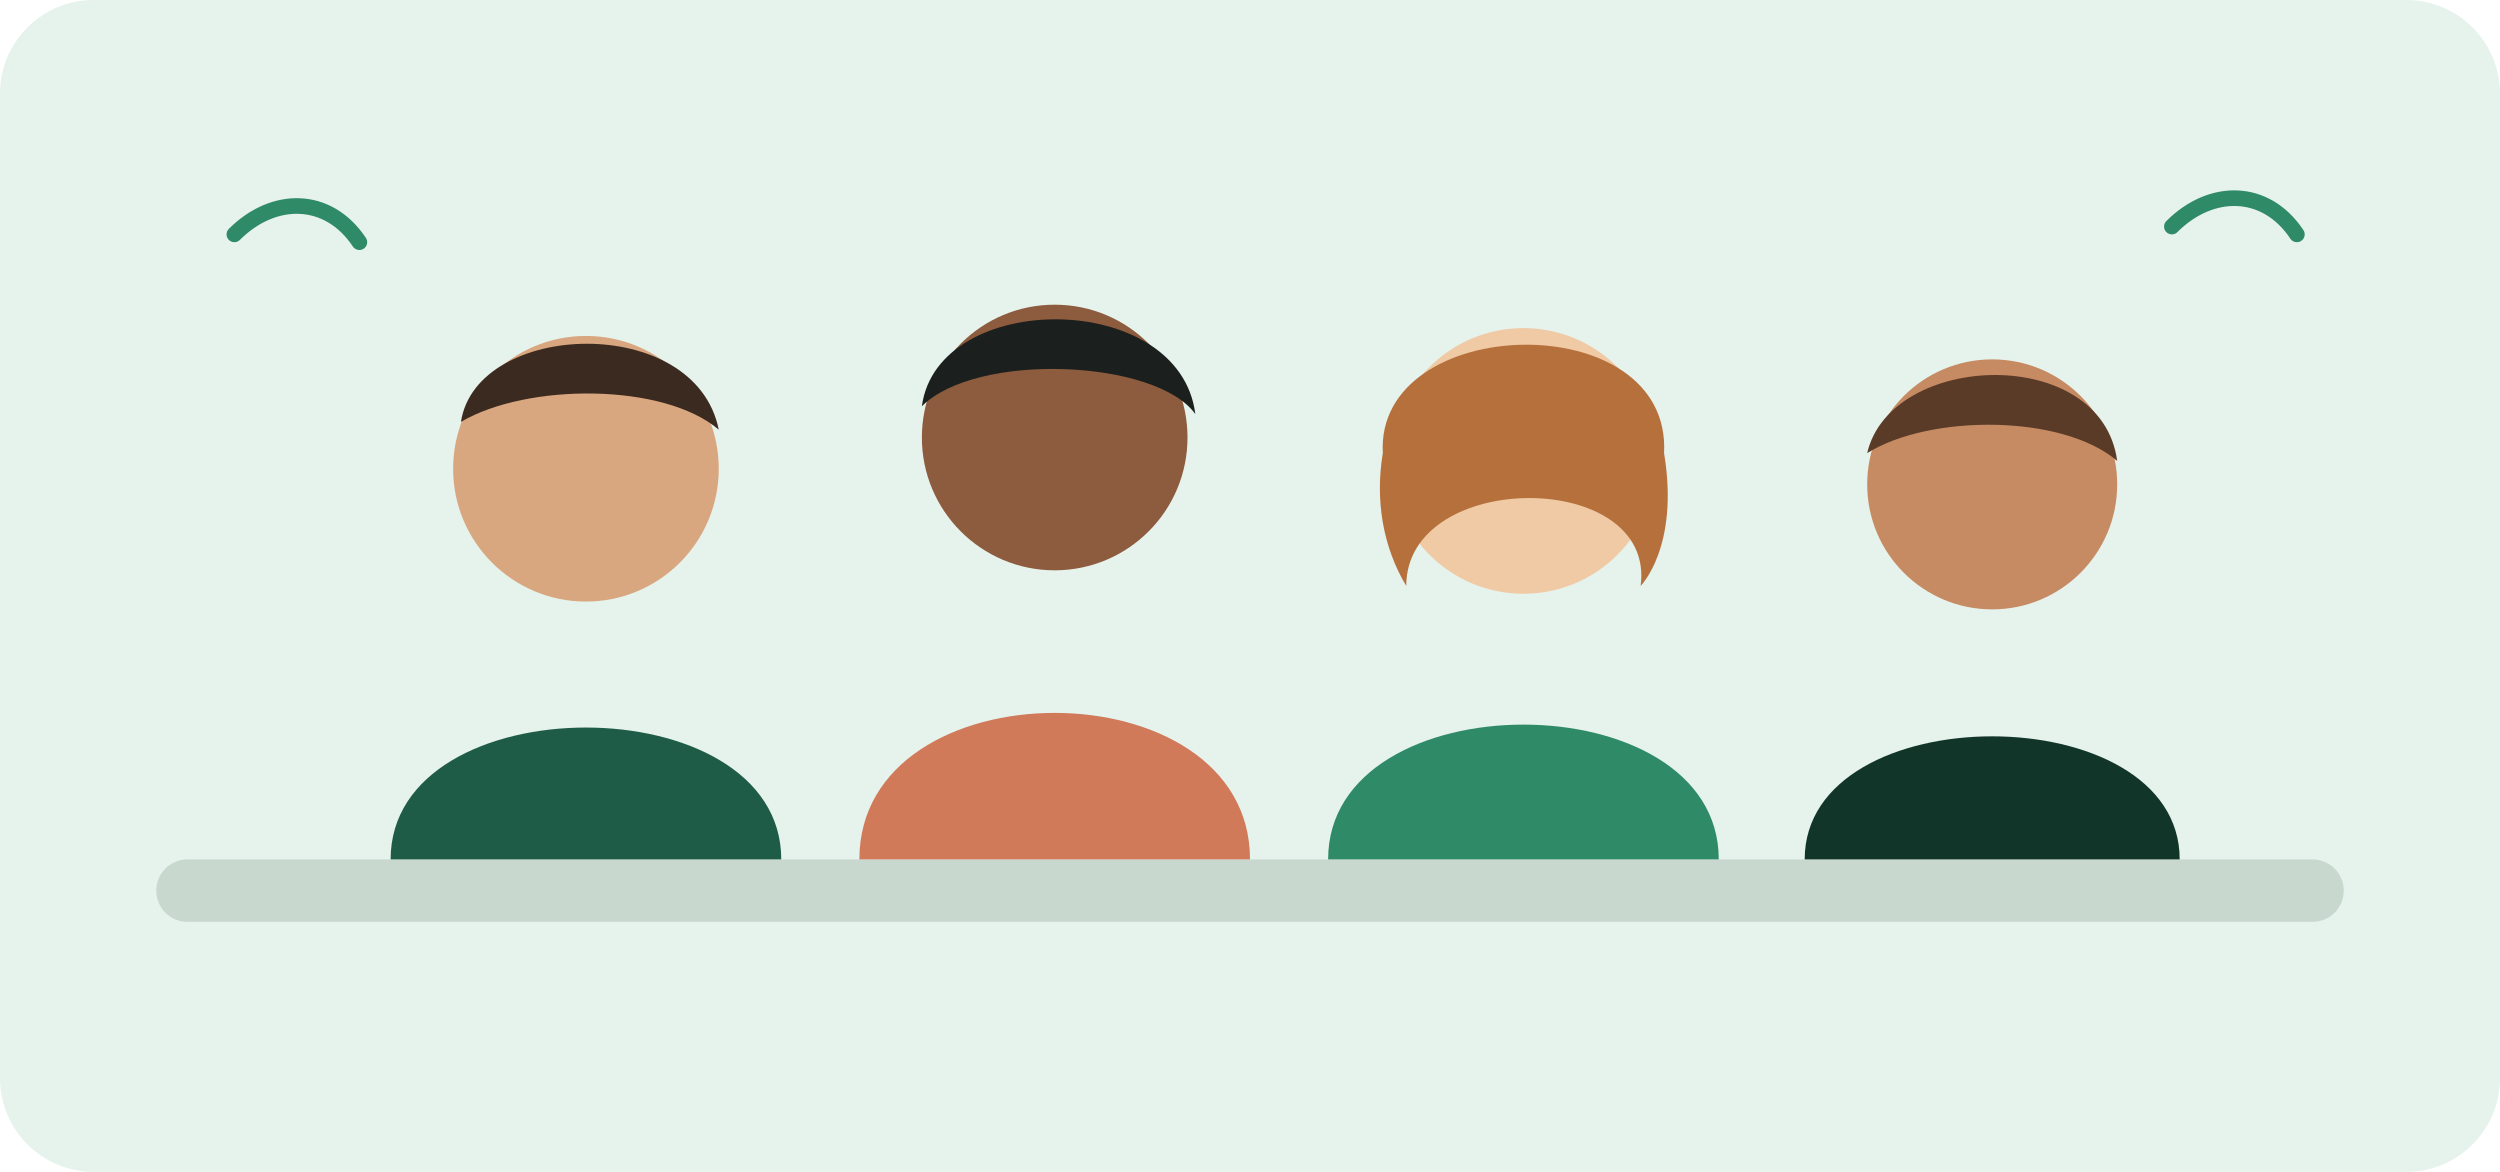
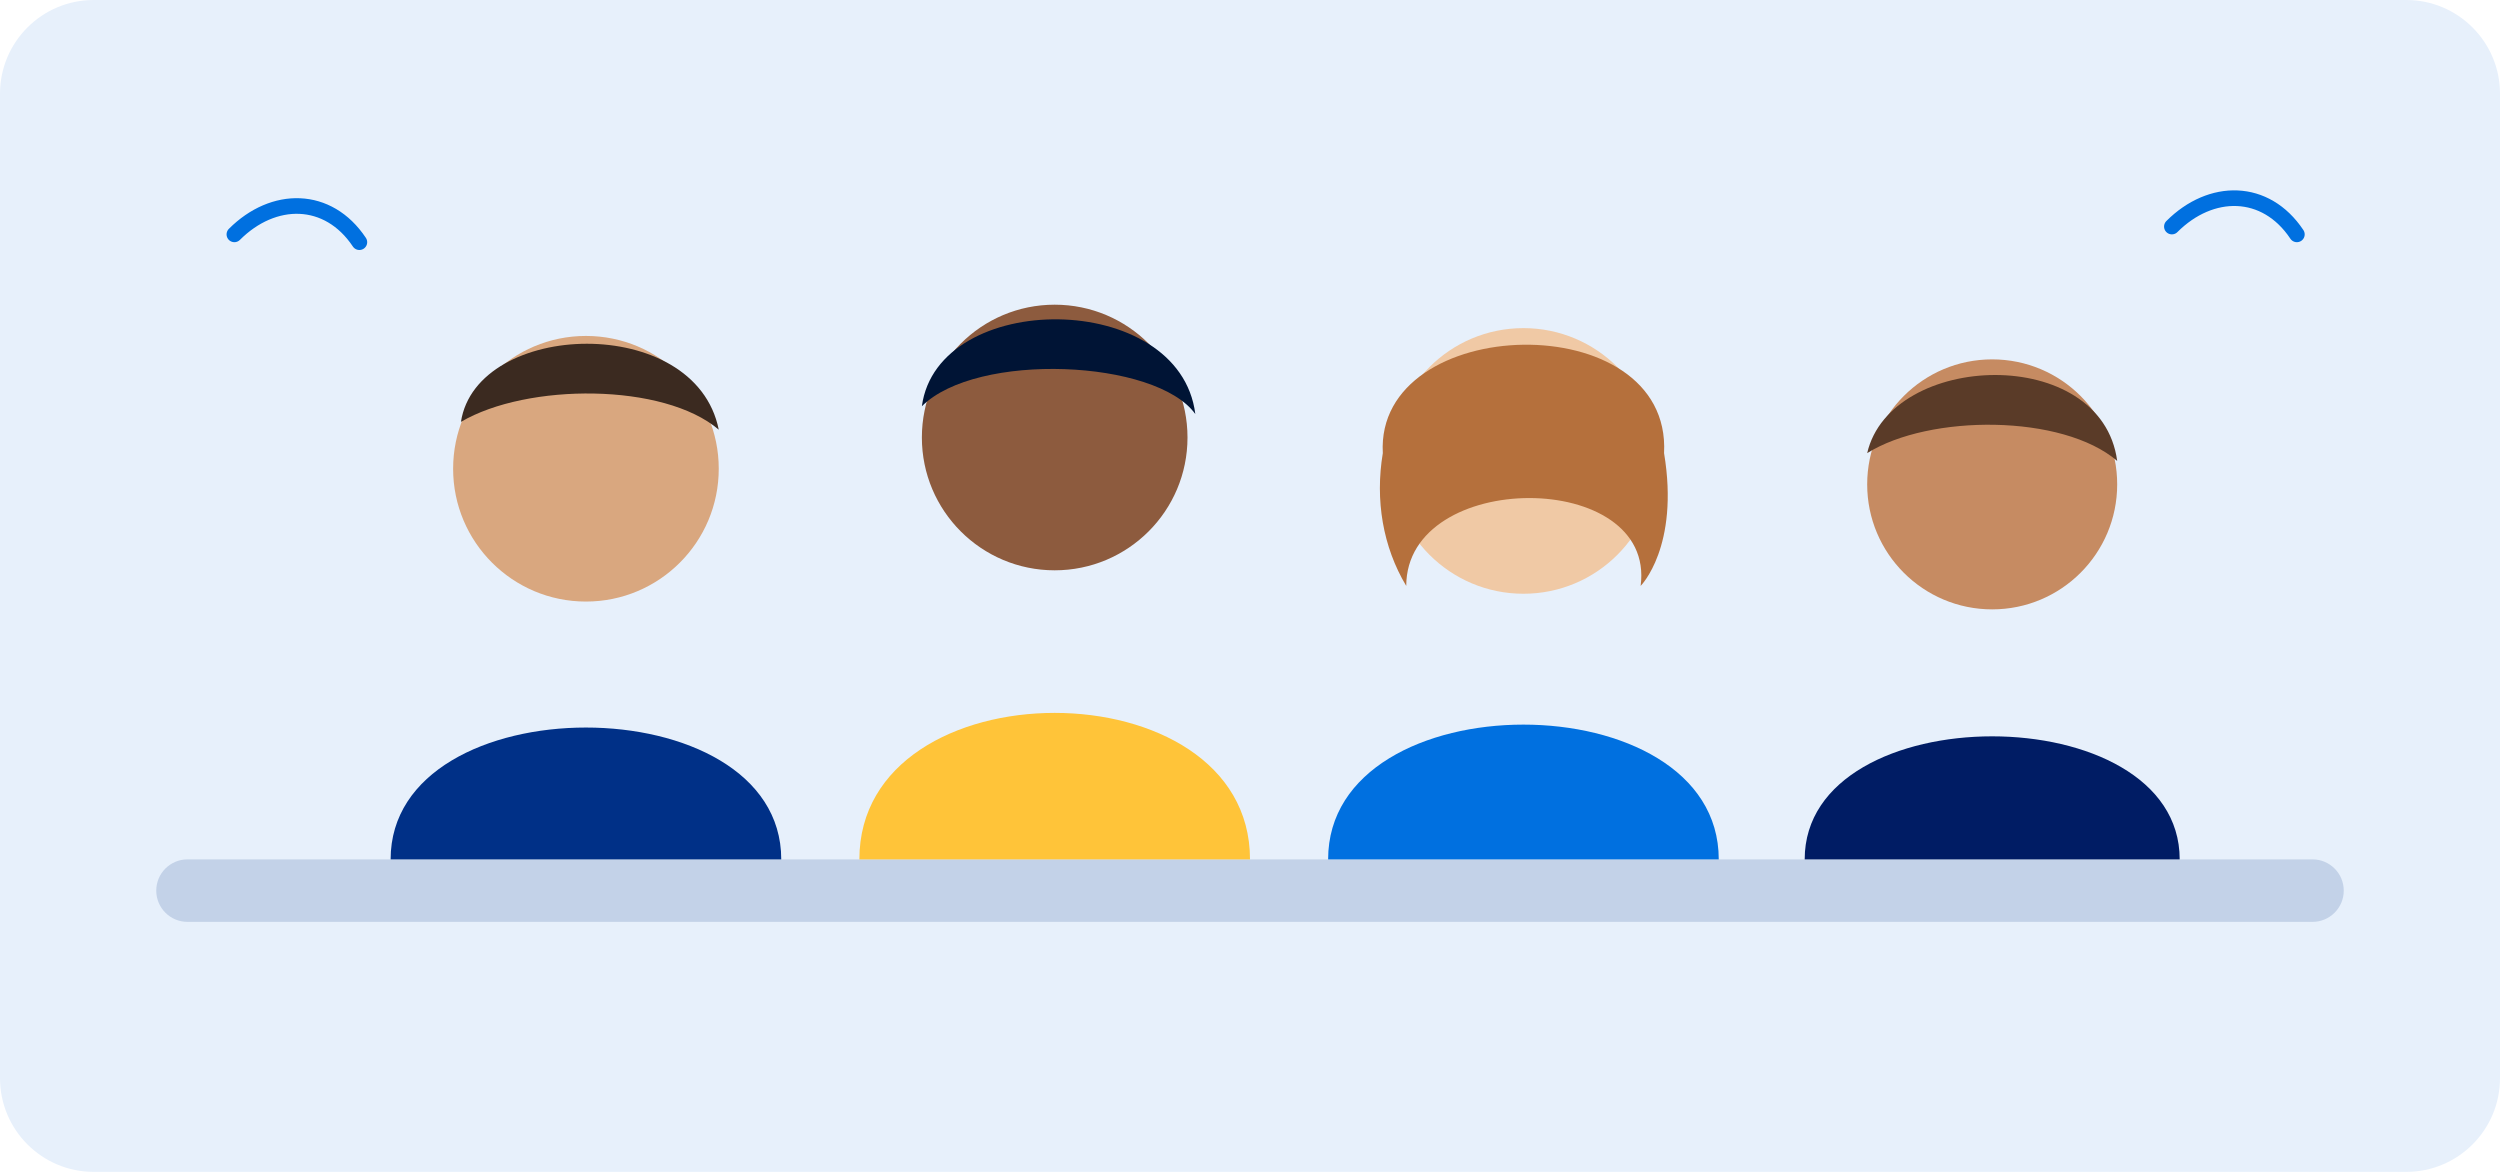
<svg xmlns="http://www.w3.org/2000/svg" viewBox="0 0 640 300" width="640" height="300">
-   <rect width="640" height="300" rx="24" fill="#e6f2ec" />
-   <rect x="40" y="220" width="560" height="16" rx="8" fill="#c9d8cf" />
+   <rect width="640" height="300" rx="24" fill="#e7f0fb" />
+   <rect x="40" y="220" width="560" height="16" rx="8" fill="#c3d2e8" />
  <g>
    <circle cx="150" cy="120" r="34" fill="#d9a77f" />
-     <path d="M100 220 C100 175 200 175 200 220 Z" fill="#1f5c47" />
+     <path d="M100 220 C100 175 200 175 200 220 Z" fill="#003087" />
    <path d="M118 108 C122 82 178 80 184 110 C170 98 135 98 118 108 Z" fill="#3b2a20" />
  </g>
  <g>
    <circle cx="270" cy="112" r="34" fill="#8d5b3e" />
-     <path d="M220 220 C220 170 320 170 320 220 Z" fill="#d07a5a" />
-     <path d="M236 104 C240 74 302 74 306 106 C296 92 250 90 236 104 Z" fill="#1b1f1d" />
+     <path d="M220 220 C220 170 320 170 320 220 Z" fill="#ffc439" />
+     <path d="M236 104 C240 74 302 74 306 106 C296 92 250 90 236 104 Z" fill="#001435" />
  </g>
  <g>
    <circle cx="390" cy="118" r="34" fill="#f0c9a5" />
-     <path d="M340 220 C340 174 440 174 440 220 Z" fill="#2f8a68" />
+     <path d="M340 220 C340 174 440 174 440 220 Z" fill="#0070e0" />
    <path d="M354 116 C352 80 428 78 426 116 C430 140 420 150 420 150 C424 120 360 120 360 150 C354 140 352 128 354 116 Z" fill="#b5703c" />
  </g>
  <g>
    <circle cx="510" cy="124" r="32" fill="#c68b62" />
-     <path d="M462 220 C462 178 558 178 558 220 Z" fill="#12352a" />
+     <path d="M462 220 C462 178 558 178 558 220 Z" fill="#001c64" />
    <path d="M478 116 C484 90 538 88 542 118 C528 106 494 106 478 116 Z" fill="#5a3b28" />
  </g>
-   <path d="M60 60 C70 50 84 50 92 62" stroke="#2f8a68" stroke-width="4" fill="none" stroke-linecap="round" />
-   <path d="M556 58 C566 48 580 48 588 60" stroke="#2f8a68" stroke-width="4" fill="none" stroke-linecap="round" />
+   <path d="M60 60 C70 50 84 50 92 62" stroke="#0070e0" stroke-width="4" fill="none" stroke-linecap="round" />
+   <path d="M556 58 C566 48 580 48 588 60" stroke="#0070e0" stroke-width="4" fill="none" stroke-linecap="round" />
</svg>
